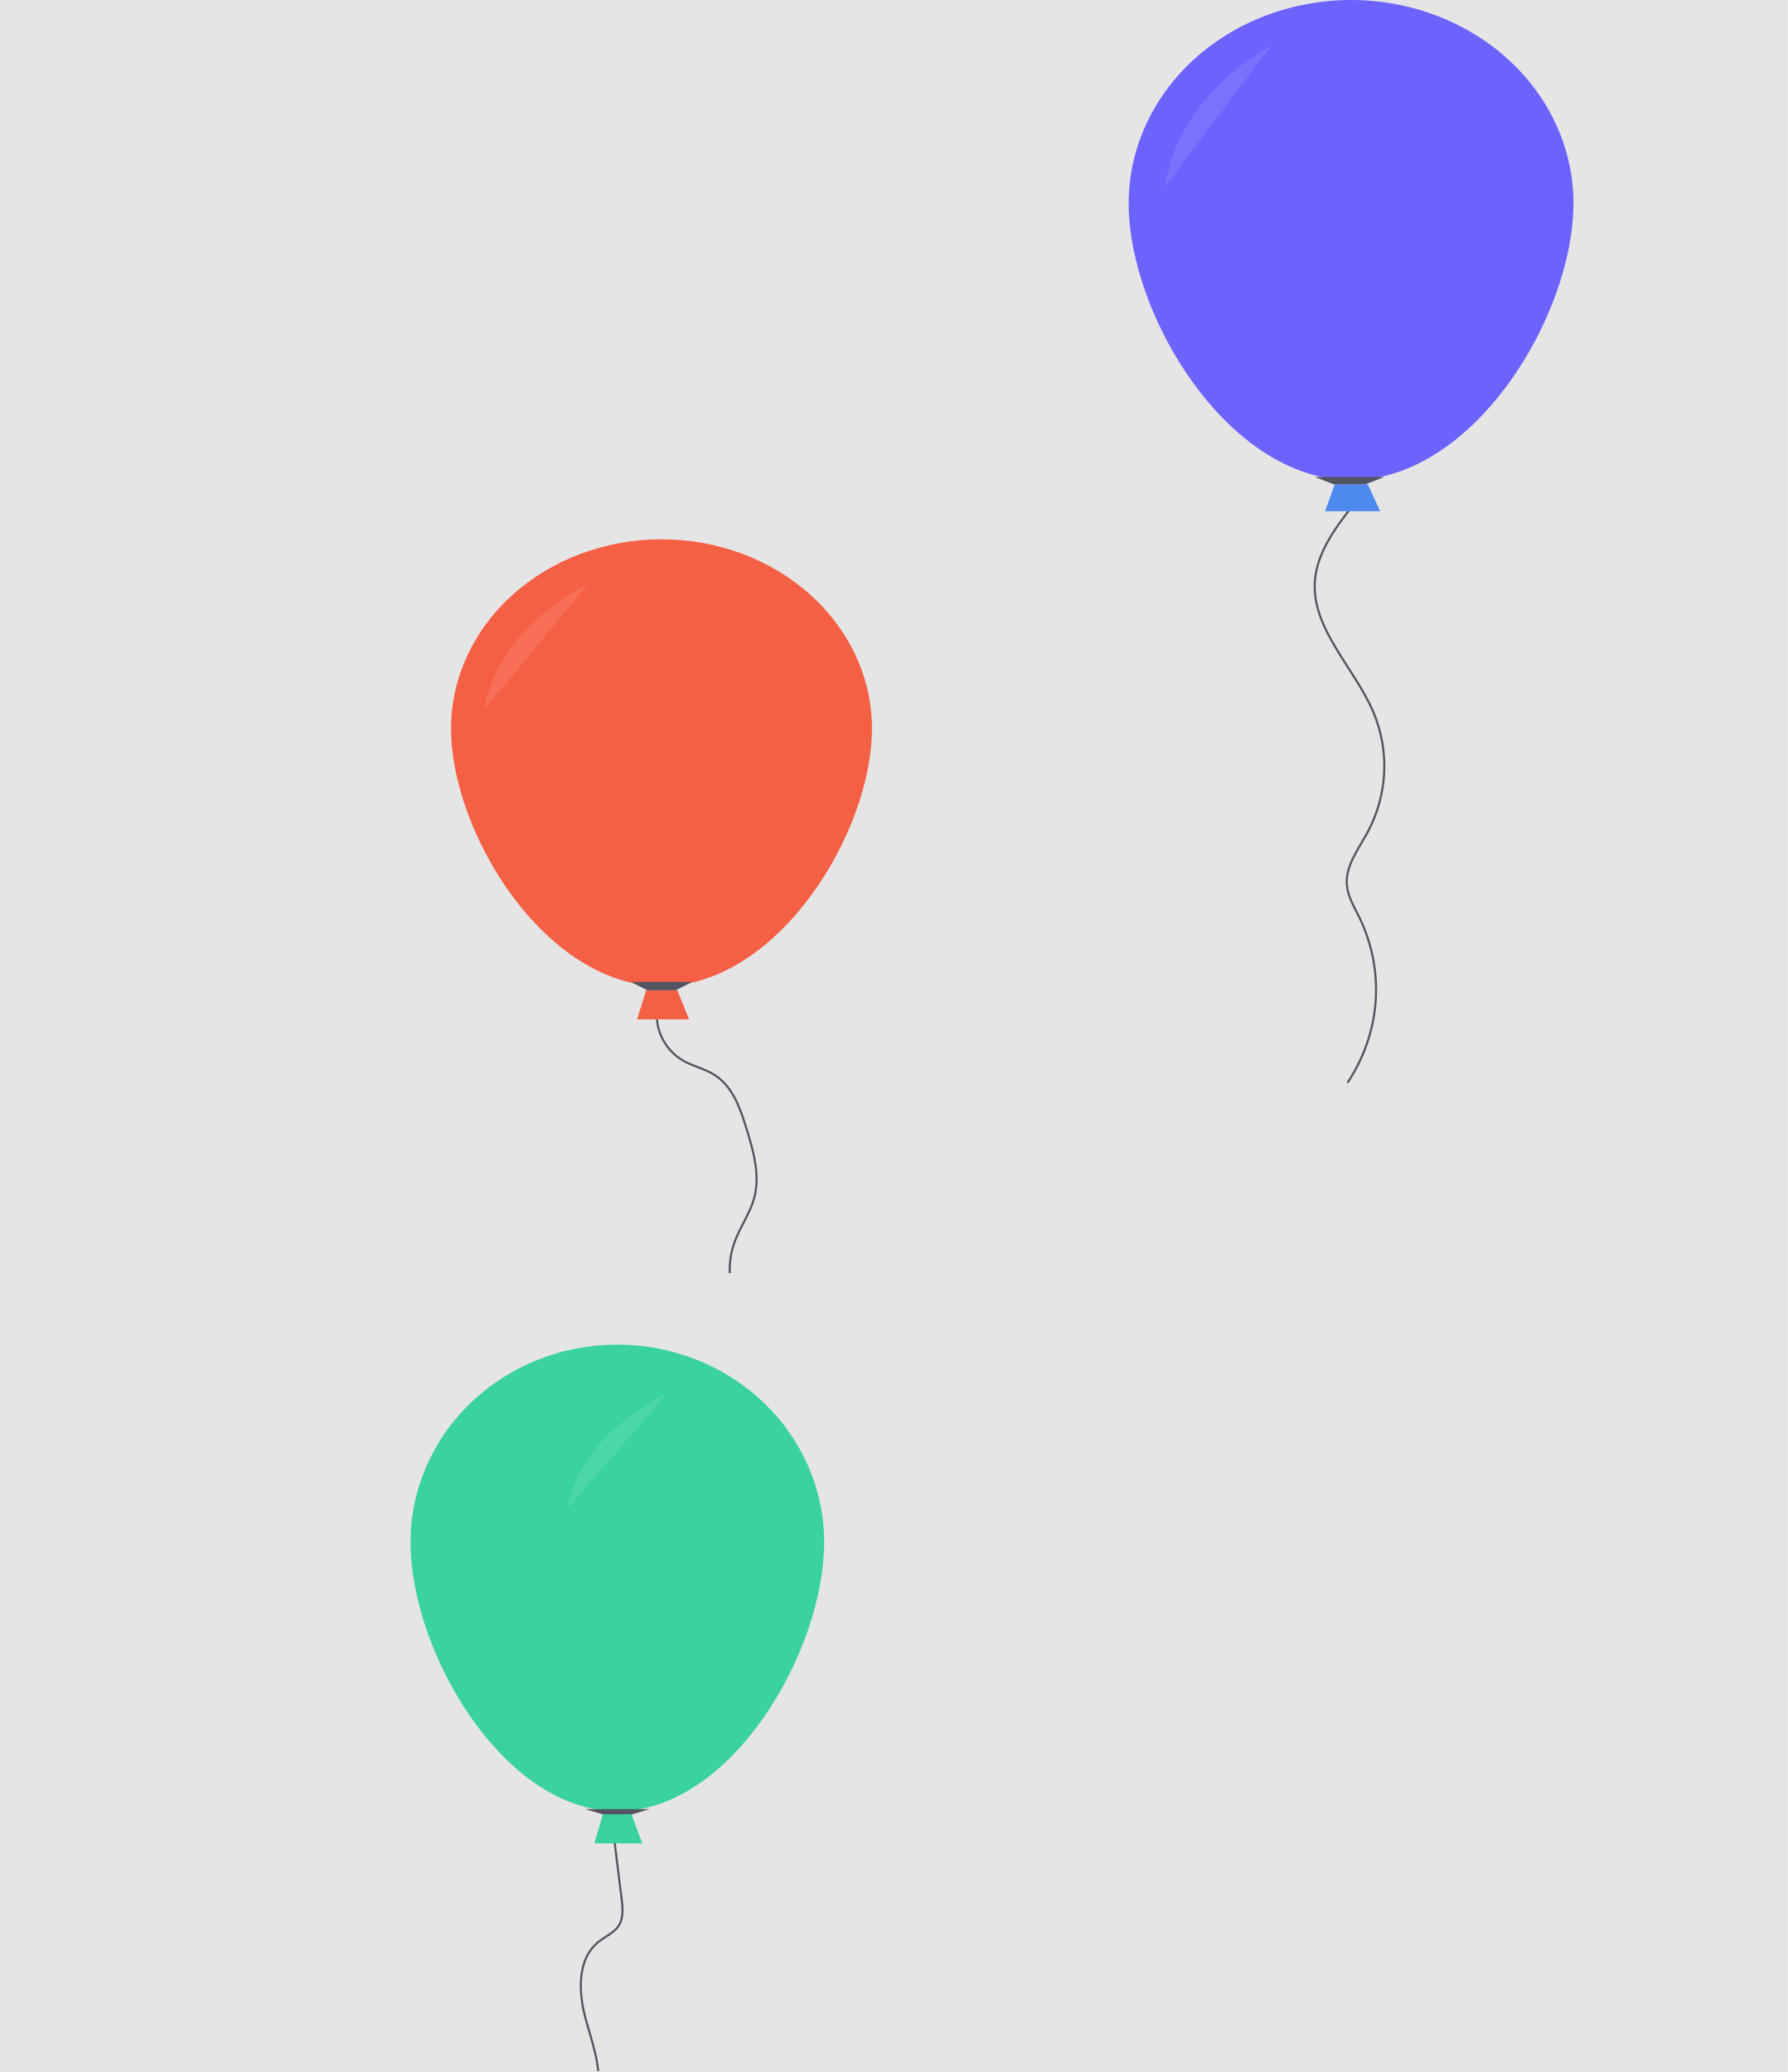
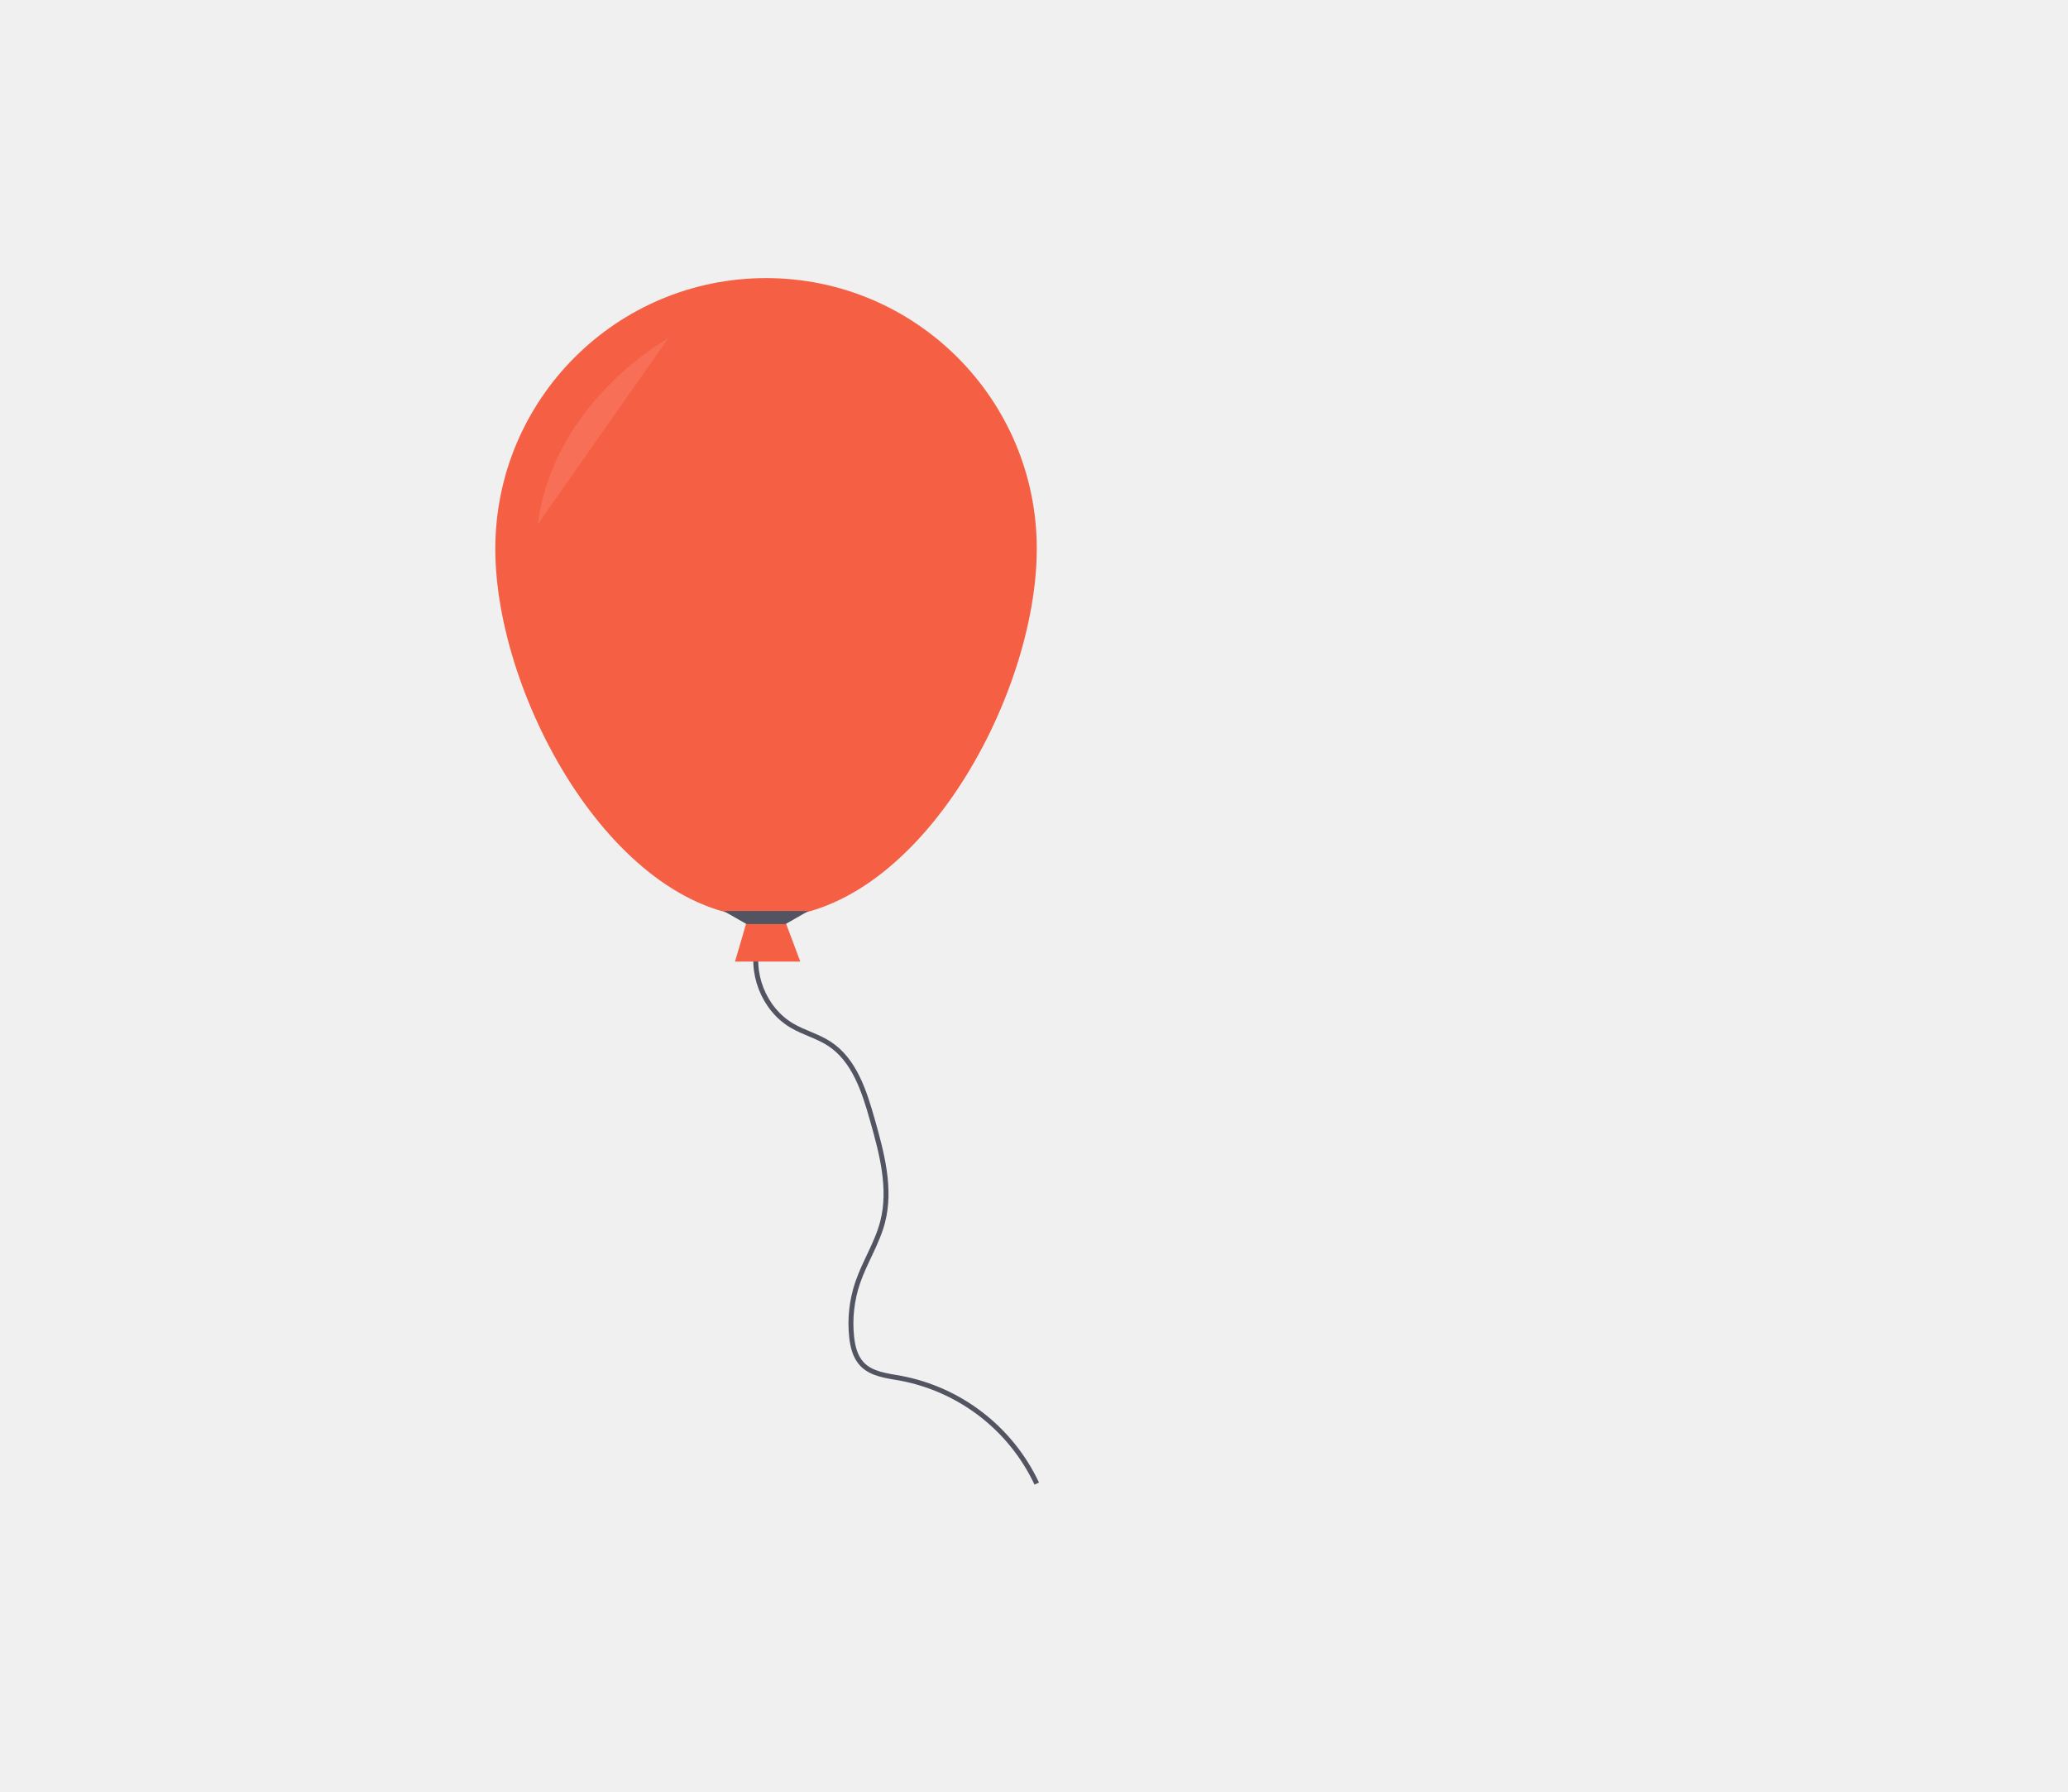
- <svg xmlns="http://www.w3.org/2000/svg" width="1720" height="1994" viewBox="0 0 1720 1994" fill="none">
-   <rect width="1720" height="1994" fill="#E5E5E5" />
-   <g id="ballon1" clip-path="url(#clip0_1669_162202)">
-     <path id="Vector" d="M634.205 964C627.053 985.238 637.836 1010.35 658.768 1021.52C667.554 1026.2 677.666 1028.56 686.18 1033.64C704.679 1044.67 711.977 1065.77 717.986 1085.2C724.884 1107.54 731.801 1131.15 725.483 1153.62C721.453 1167.95 712.286 1180.62 707.075 1194.63C702.718 1206.37 701.2 1218.84 702.628 1231.16C703.39 1237.71 705.169 1244.45 710.071 1249.33C717.151 1256.31 728.551 1257.35 738.79 1259.03C760.437 1262.77 780.805 1271.16 798.224 1283.49C815.643 1295.83 829.617 1311.77 839 1330" stroke="#535461" stroke-width="2" stroke-miterlimit="10" />
-     <path id="Vector_2" d="M663 981H613L621.761 953H651.746L663 981Z" fill="#F55F44" />
-     <path id="Vector_3" d="M838.982 701.096C838.982 801.669 748.316 949 636.491 949C524.666 949 434 801.653 434 701.096C434 652.801 455.335 606.484 493.311 572.335C531.287 538.185 582.794 519 636.5 519C690.206 519 741.713 538.185 779.689 572.335C817.665 606.484 839 652.801 839 701.096H838.982Z" fill="#F55F44" />
-     <path id="Vector_4" d="M650.11 953H622.89L607 945H666L650.11 953Z" fill="#535461" />
-     <path id="Vector_5" opacity="0.1" d="M566 562C566 562 478.502 602.333 466 683Z" fill="white" />
-   </g>
-   <path id="Vector_6" d="M1306.11 481C1286.83 505.09 1266.8 530.828 1265.11 560.32C1262.59 605.649 1303.23 642.723 1321.38 685.129C1329.25 703.808 1332.81 723.712 1331.85 743.648C1330.89 763.583 1325.43 783.141 1315.8 801.151C1306.95 817.483 1294.32 833.709 1295.95 851.794C1296.88 862.829 1303.07 872.873 1308.06 883.023C1320.29 908.46 1325.63 936.111 1323.64 963.733C1321.65 991.355 1312.38 1018.17 1296.6 1042" stroke="#535461" stroke-width="2" stroke-miterlimit="10" />
-   <path id="Vector_7" d="M1328 492H1275L1284.29 466H1316.07L1328 492Z" fill="#4D8AF0" />
-   <path id="Vector_8" d="M1513.98 195.647C1513.98 303.705 1418.17 462 1299.99 462C1181.81 462 1086 303.688 1086 195.647C1086 143.758 1108.55 93.995 1148.68 57.304C1188.81 20.613 1243.24 0 1300 0C1356.76 0 1411.19 20.613 1451.32 57.304C1491.45 93.995 1514 143.758 1514 195.647H1513.98Z" fill="#6C63FF" />
-   <path id="Vector_9" d="M1313.96 466H1283.04L1265 459H1332L1313.96 466Z" fill="#535461" />
-   <path id="Vector_10" opacity="0.1" d="M1223 44C1223 44 1133.75 89.333 1121 180Z" fill="white" />
-   <g id="ballon3" clip-path="url(#clip1_1669_162202)">
-     <path id="Vector_11" d="M590.032 1762L598.14 1827.44C599.209 1836.13 600.123 1845.61 595.414 1853.06C590.946 1860.08 582.563 1863.42 576.042 1868.62C554.635 1885.7 556.584 1918.34 563.967 1944.54C571.35 1970.74 581.976 1998.89 571.713 2024.1C567.469 2034.5 559.983 2043.26 554.463 2053.03C544.992 2069.73 541.24 2089.02 543.768 2108" stroke="#535461" stroke-width="2" stroke-miterlimit="10" />
-     <path id="Vector_12" d="M618 1774H572L580.06 1746H607.647L618 1774Z" fill="#3AD29F" />
-     <path id="Vector_13" d="M793 1484.14C793 1589.16 703.901 1743 594.009 1743C484.117 1743 395 1589.16 395 1484.14C395 1433.71 415.966 1385.35 453.286 1349.69C490.605 1314.03 541.222 1294 594 1294C646.778 1294 697.394 1314.03 734.714 1349.69C772.034 1385.35 793 1433.71 793 1484.14Z" fill="#3AD29F" />
-     <path id="Vector_14" d="M608.302 1746H579.698L563 1741H625L608.302 1746Z" fill="#535461" />
-     <path id="Vector_15" opacity="0.1" d="M642 1341C642 1341 558.002 1378 546 1452Z" fill="white" />
-   </g>
-   <defs>
-     <clipPath id="clip0_1669_162202">
-       <rect width="839.2" height="727.08" fill="white" transform="translate(0 498)" />
-     </clipPath>
-     <clipPath id="clip1_1669_162202">
-       <rect width="839.2" height="727.08" fill="white" transform="translate(0 1266)" />
-     </clipPath>
-   </defs>
- </svg>
+ <svg xmlns="http://www.w3.org/2000/svg" id="683d3690-e1ab-45db-97b8-9484a1649262" data-name="Layer 1" width="839.2" height="727.08" viewBox="0 0 839.2 727.08">
+   <path d="M488.31,468c-3.94,12.79,2,27.91,13.53,34.64,4.84,2.82,10.41,4.24,15.1,7.3,10.19,6.64,14.21,19.35,17.52,31.05,3.8,13.45,7.61,27.67,4.13,41.2-2.22,8.63-7.27,16.26-10.14,24.7a51.54,51.54,0,0,0-2.45,22c.42,3.94,1.4,8,4.1,10.94,3.9,4.2,10.18,4.83,15.82,5.84a76.78,76.78,0,0,1,55.2,42.74" transform="translate(-180.4 -86.46)" fill="none" stroke="#535461" stroke-miterlimit="10" stroke-width="2" />
+   <polygon points="324.76 390.14 298.28 390.14 302.92 374.26 318.8 374.26 324.76 390.14" fill="#f55f44" />
+   <path d="M601.12,309.16c0,60.68-49.19,149.57-109.86,149.57s-109.86-88.9-109.86-149.57a109.86,109.86,0,0,1,219.73,0Z" transform="translate(-180.4 -86.46)" fill="#f55f44" />
+   <polygon points="318.8 374.92 302.92 374.92 293.65 369.63 328.07 369.63 318.8 374.92" fill="#535461" />
+   <path d="M451.55,223.78s-46.33,25.15-52.95,75.45" transform="translate(-180.4 -86.46)" fill="#fff" opacity="0.1" /> width="300" height="351" </svg>
